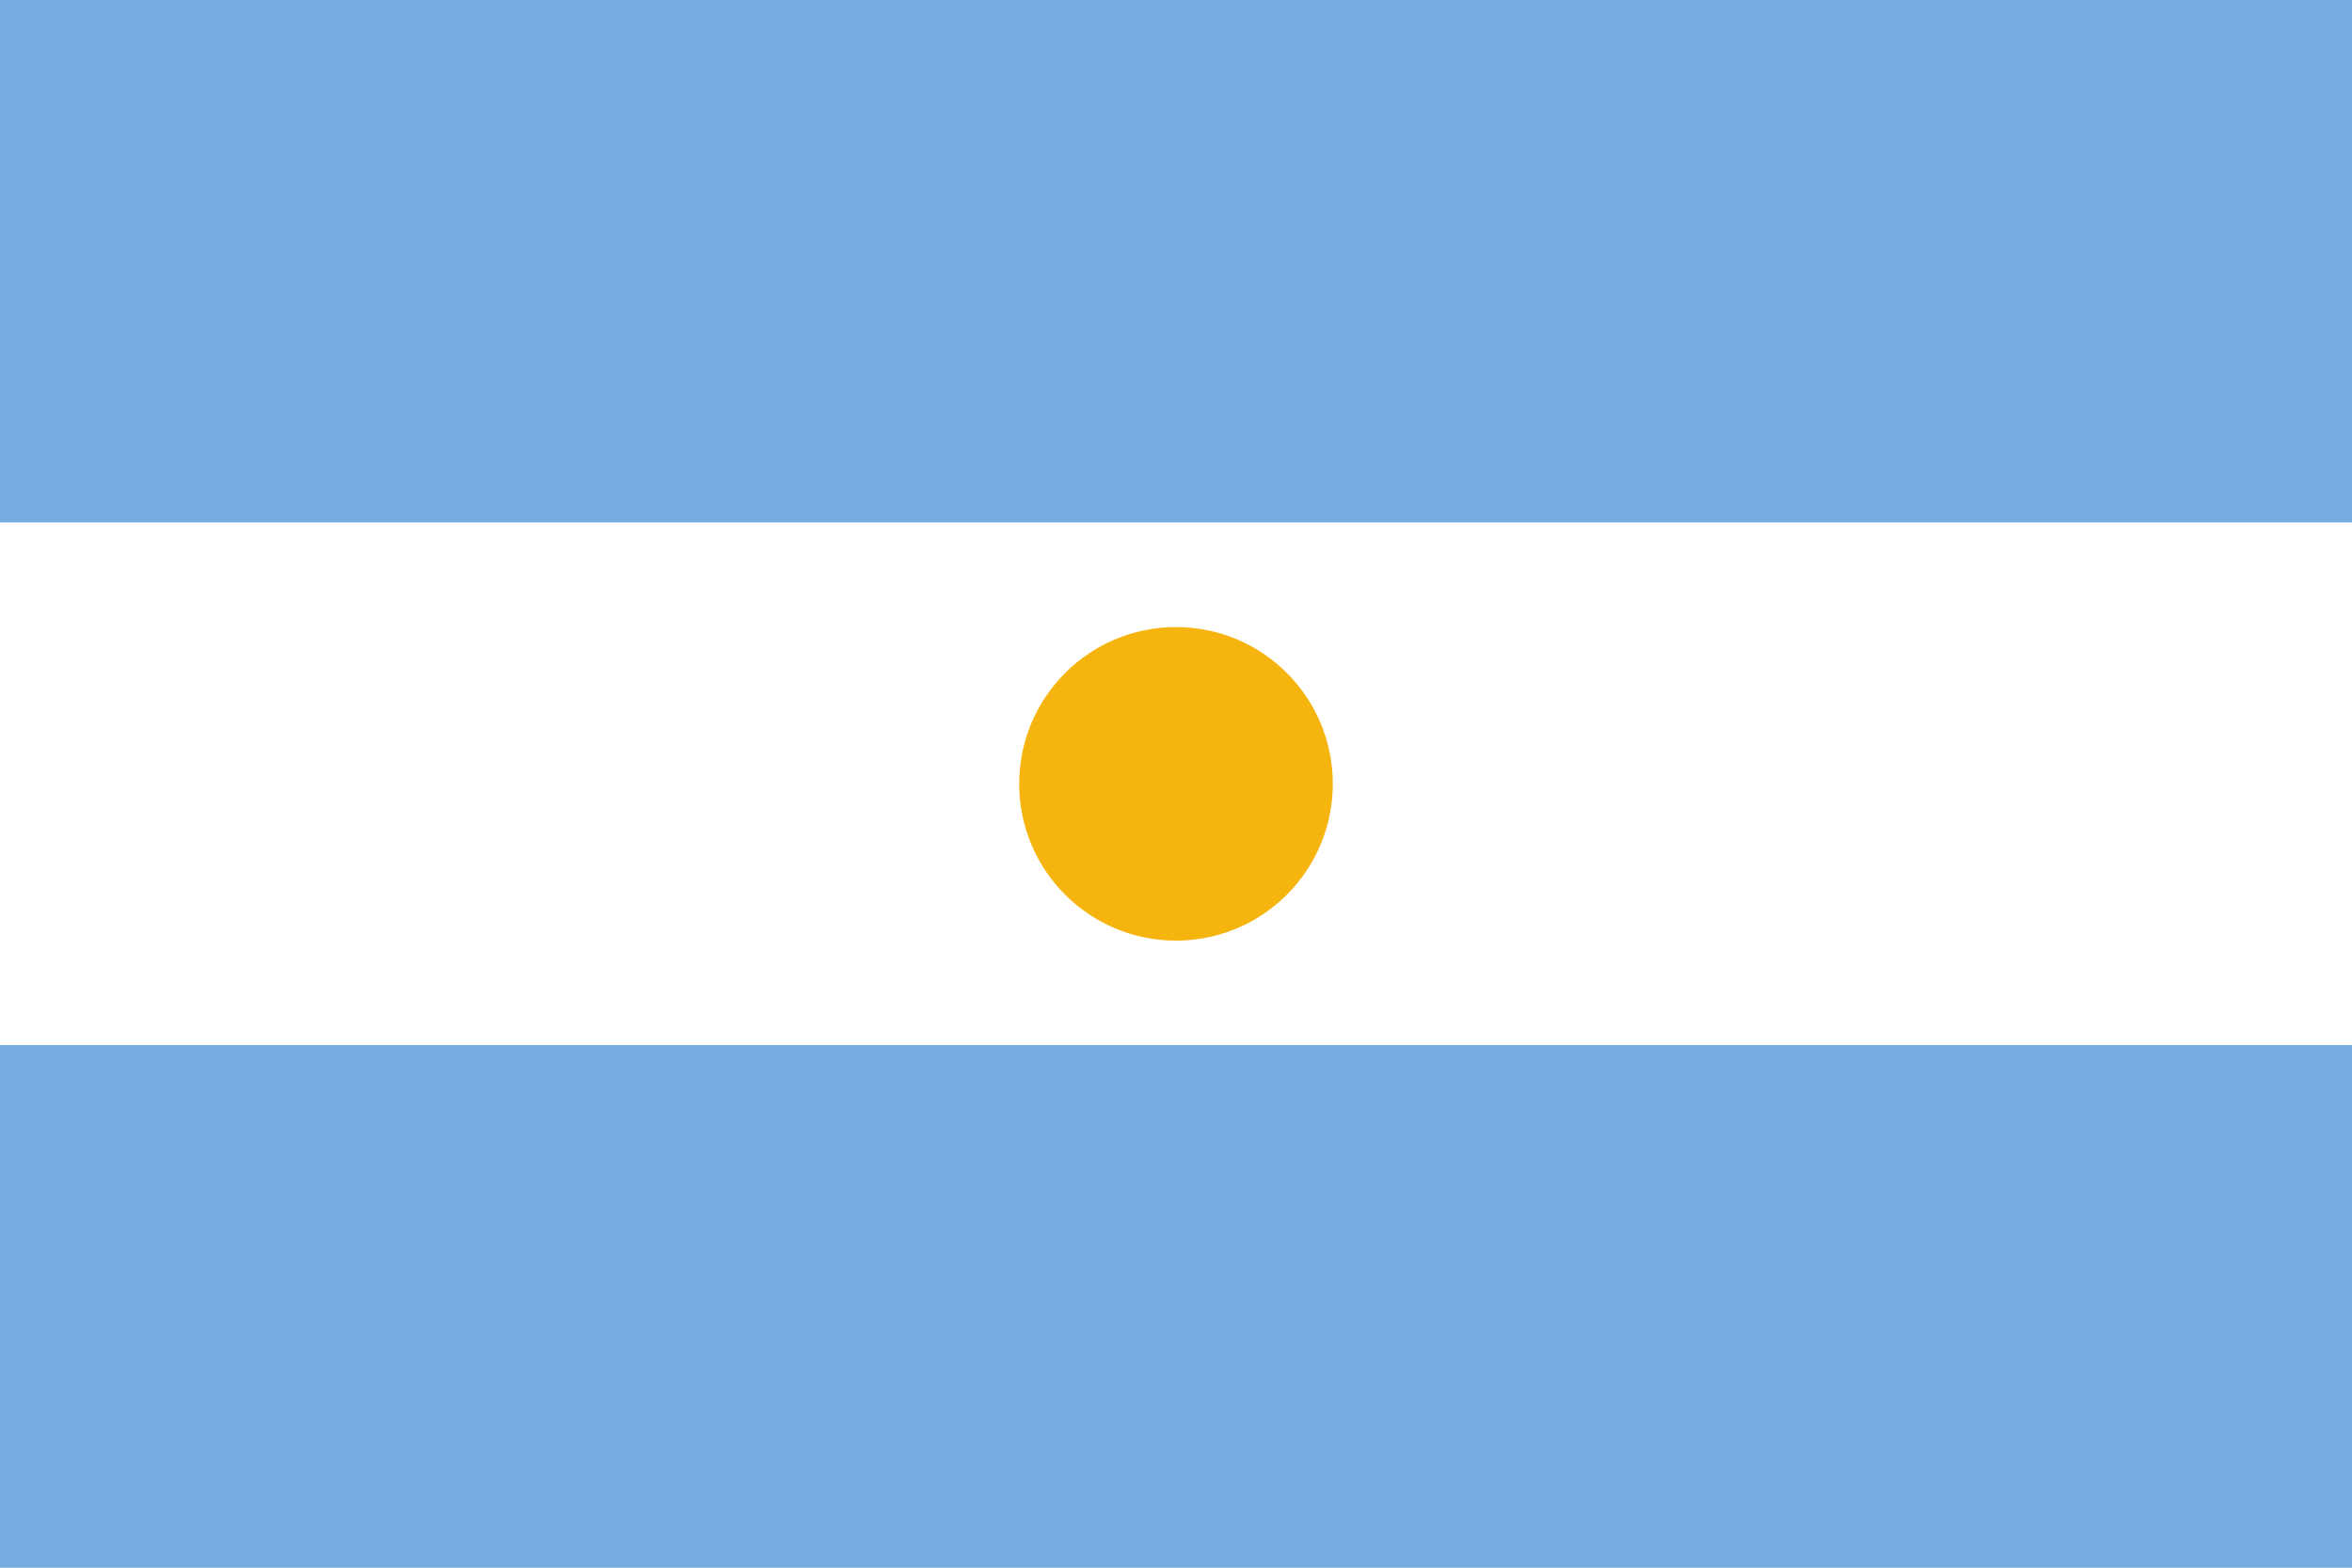
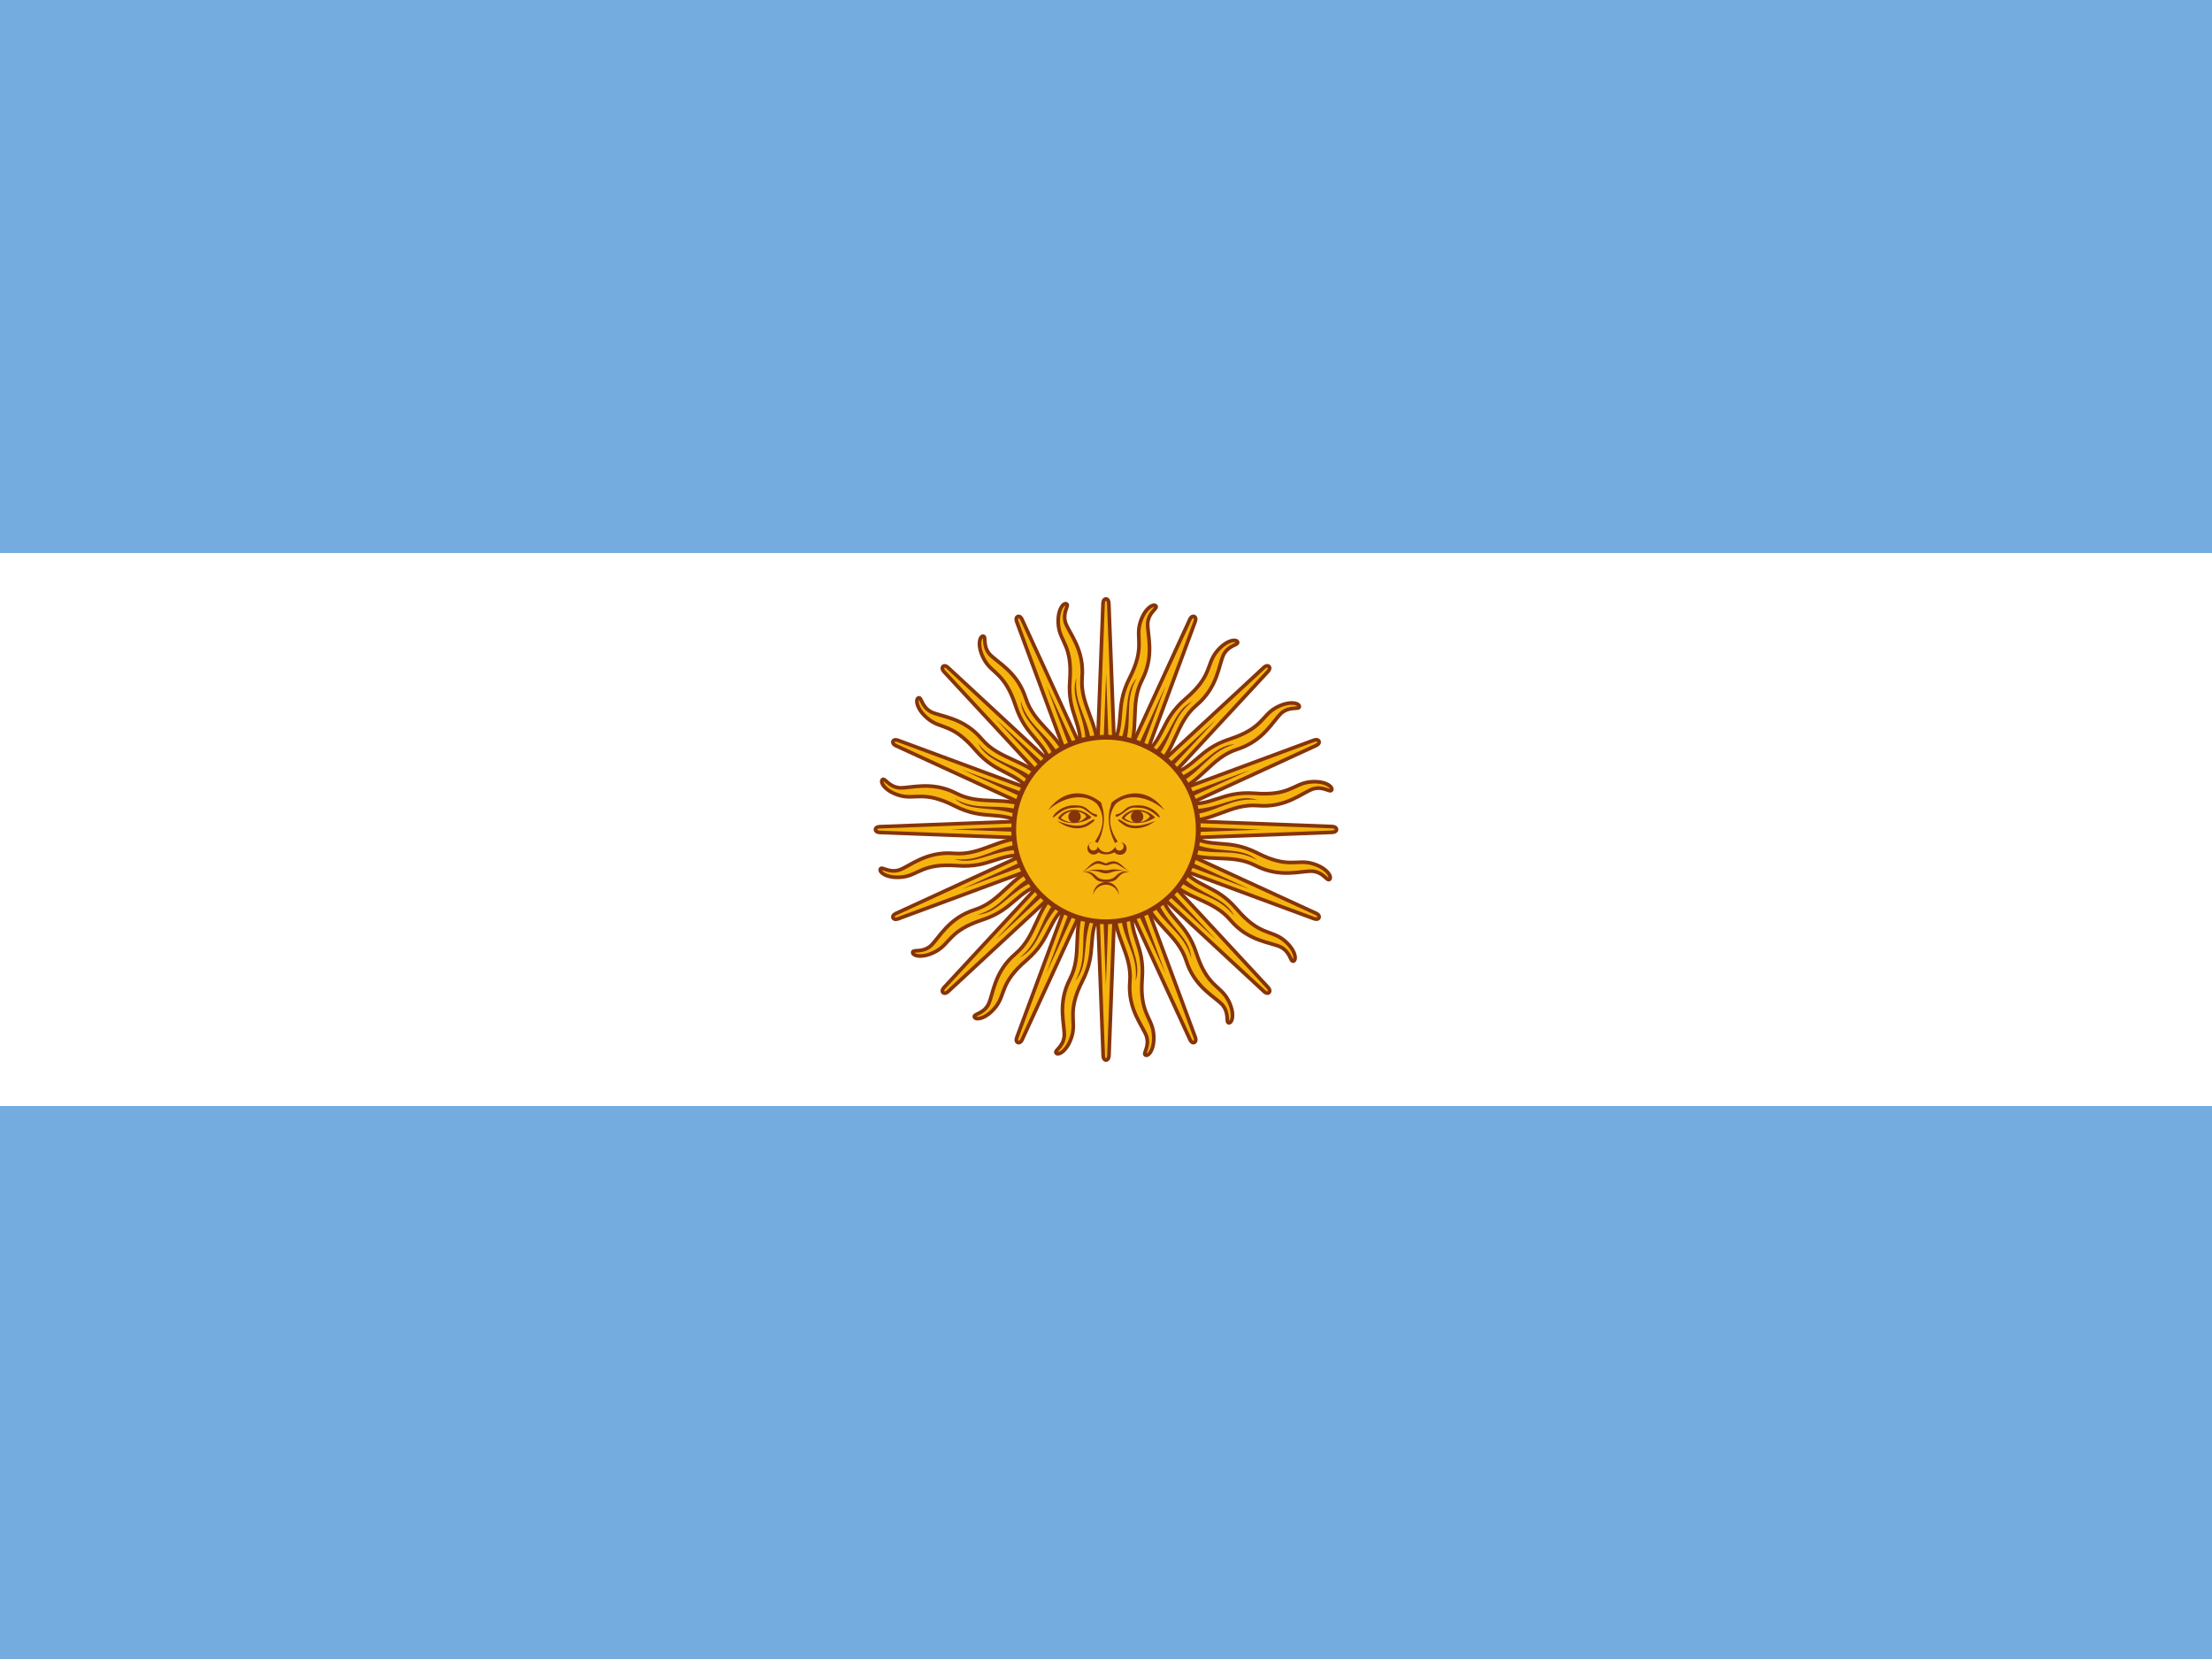
- <svg xmlns="http://www.w3.org/2000/svg" viewBox="0 0 120 80" role="img" aria-label="Argentina">
-   <path fill="#74acdf" d="M0 0h120v26.67H0zM0 53.33h120V80H0z" />
-   <path fill="#fff" d="M0 26.67h120v26.66H0z" />
-   <circle cx="60" cy="40" r="8" fill="#f6b40e" />
+ <svg xmlns="http://www.w3.org/2000/svg" xmlns:xlink="http://www.w3.org/1999/xlink" id="flag-icons-ar" viewBox="0 0 640 480">
+   <path fill="#74acdf" d="M0 0h640v480H0z" />
+   <path fill="#fff" d="M0 160h640v160H0z" />
+   <g id="ar-c" transform="translate(-64)scale(.96)">
+     <path id="ar-a" fill="#f6b40e" stroke="#85340a" stroke-width="1.1" d="m396.8 251.3 28.5 62s.5 1.2 1.3.9c.8-.4.3-1.6.3-1.6l-23.7-64m-.7 24.2c-.4 9.4 5.4 14.6 4.7 23s3.8 13.2 5 16.5c1 3.3-1.2 5.2-.3 5.7 1 .5 3-2.1 2.4-6.8s-4.2-6-3.4-16.3-4.2-12.7-3-22" />
+     <use xlink:href="#ar-a" width="100%" height="100%" transform="rotate(22.5 400 250)" />
+     <use xlink:href="#ar-a" width="100%" height="100%" transform="rotate(45 400 250)" />
+     <use xlink:href="#ar-a" width="100%" height="100%" transform="rotate(67.5 400 250)" />
+     <path id="ar-b" fill="#85340a" d="M404.3 274.4c.5 9 5.6 13 4.6 21.3 2.2-6.5-3.1-11.6-2.8-21.2m-7.7-23.8 19.5 42.6-16.3-43.9" />
+     <use xlink:href="#ar-b" width="100%" height="100%" transform="rotate(22.5 400 250)" />
+     <use xlink:href="#ar-b" width="100%" height="100%" transform="rotate(45 400 250)" />
+     <use xlink:href="#ar-b" width="100%" height="100%" transform="rotate(67.5 400 250)" />
+   </g>
+   <use xlink:href="#ar-c" width="100%" height="100%" transform="rotate(90 320 240)" />
+   <use xlink:href="#ar-c" width="100%" height="100%" transform="rotate(180 320 240)" />
+   <use xlink:href="#ar-c" width="100%" height="100%" transform="rotate(-90 320 240)" />
+   <circle cx="320" cy="240" r="26.7" fill="#f6b40e" stroke="#85340a" stroke-width="1.4" />
+   <path id="ar-h" fill="#843511" stroke-width="1" d="M329 234.3c-1.7 0-3.5.8-4.5 2.4 2 1.9 6.6 2 9.7-.2a7 7 0 0 0-5.1-2.2zm0 .4c1.8 0 3.5.8 3.7 1.6-2 2.3-5.3 2-7.4.4q1.6-2 3.8-2z" />
+   <use xlink:href="#ar-d" width="100%" height="100%" transform="matrix(-1 0 0 1 640.2 0)" />
+   <use xlink:href="#ar-e" width="100%" height="100%" transform="matrix(-1 0 0 1 640.2 0)" />
+   <use xlink:href="#ar-f" width="100%" height="100%" transform="translate(18.1)" />
+   <use xlink:href="#ar-g" width="100%" height="100%" transform="matrix(-1 0 0 1 640.2 0)" />
+   <path fill="#85340a" d="M316 243.7a1.8 1.8 0 1 0 1.8 2.9 4 4 0 0 0 2.2.6h.2q1 0 2.3-.6.5.7 1.5.7a1.8 1.8 0 0 0 .3-3.6q.8.3.8 1.2a1.2 1.2 0 0 1-2.4 0 3 3 0 0 1-2.6 1.7 3 3 0 0 1-2.5-1.7q-.1 1.1-1.3 1.2-1-.1-1.2-1.2c-.2-1.1.3-1 .8-1.2zm2 5.4c-2.1 0-3 2-4.8 3.1 1-.4 1.8-1.2 3.3-2s2.6.2 3.5.2 2-1 3.5-.2l3.3 2c-1.9-1.2-2.7-3-4.8-3q-.7 0-2 .6z" />
+   <path fill="#85340a" d="M317.2 251.6q-1.1 0-3.4.6c3.7-.8 4.5.5 6.2.5 1.6 0 2.5-1.3 6.1-.5-4-1.2-4.9-.4-6.1-.4-.8 0-1.4-.3-2.8-.2" />
+   <path fill="#85340a" d="M314 252.2h-.8c4.3.5 2.3 3 6.8 3s2.5-2.5 6.8-3c-4.5-.4-3.1 2.3-6.8 2.3-3.5 0-2.4-2.3-6-2.3" />
+   <path fill="#85340a" d="M323.7 258.9a3.7 3.7 0 0 0-7.4 0 3.8 3.8 0 0 1 7.4 0" />
+   <path id="ar-e" fill="#85340a" stroke-width="1" d="M303.4 234.3c4.7-4.1 10.7-4.8 14-1.7a8 8 0 0 1 1.5 3.4q.6 3.6-2.1 7.5l.8.4q2.4-4.7 1.6-9.4l-.6-2.3c-4.5-3.7-10.7-4-15.2 2z" />
+   <path id="ar-d" fill="#85340a" stroke-width="1" d="M310.8 233c2.7 0 3.3.6 4.5 1.7 1.2 1 1.9.8 2 1 .3.2 0 .8-.3.6q-.7-.2-2.5-1.6c-1.8-1.4-2.5-1-3.7-1-3.7 0-5.7 3-6.1 2.8-.5-.2 2-3.5 6.1-3.5" />
+   <use xlink:href="#ar-h" width="100%" height="100%" transform="translate(-18.4)" />
+   <circle id="ar-f" cx="310.9" cy="236.3" r="1.8" fill="#85340a" stroke-width="1" />
+   <path id="ar-g" fill="#85340a" stroke-width="1" d="M305.9 237.5c3.5 2.7 7 2.5 9 1.3 2-1.3 2-1.7 1.6-1.7s-.8.4-2.4 1.3c-1.7.8-4.1.8-8.2-.9" />
</svg>
